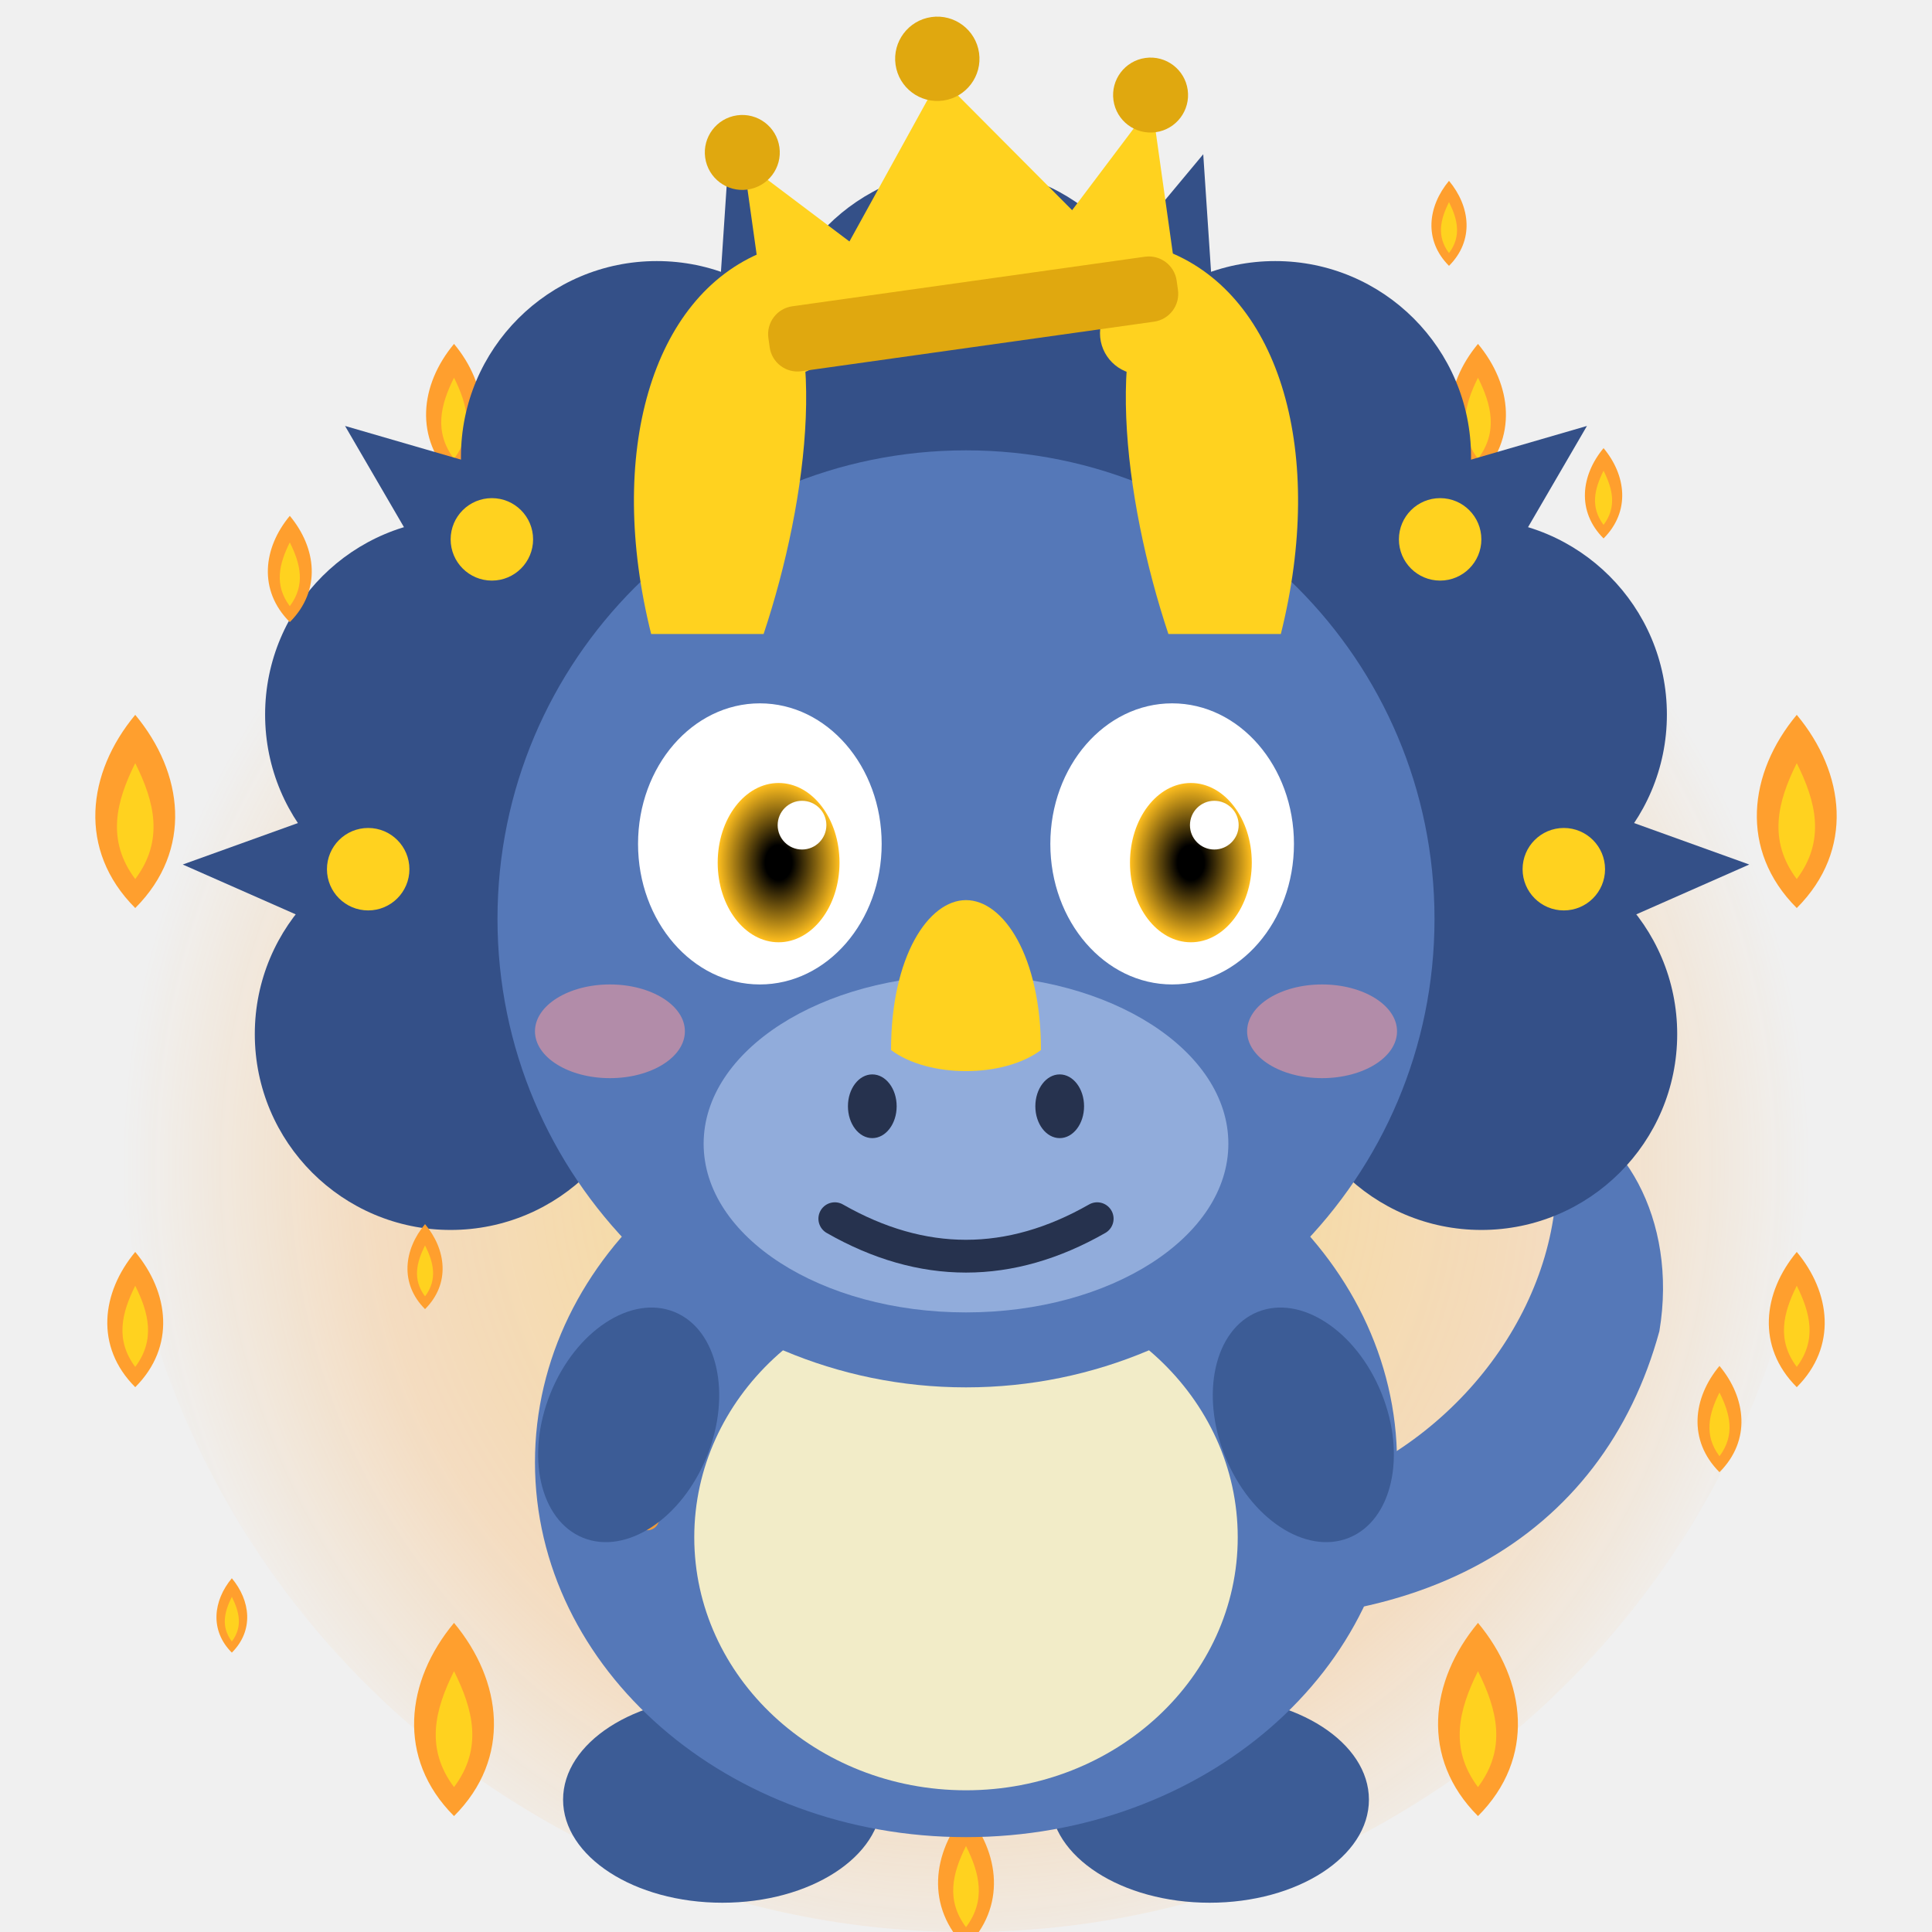
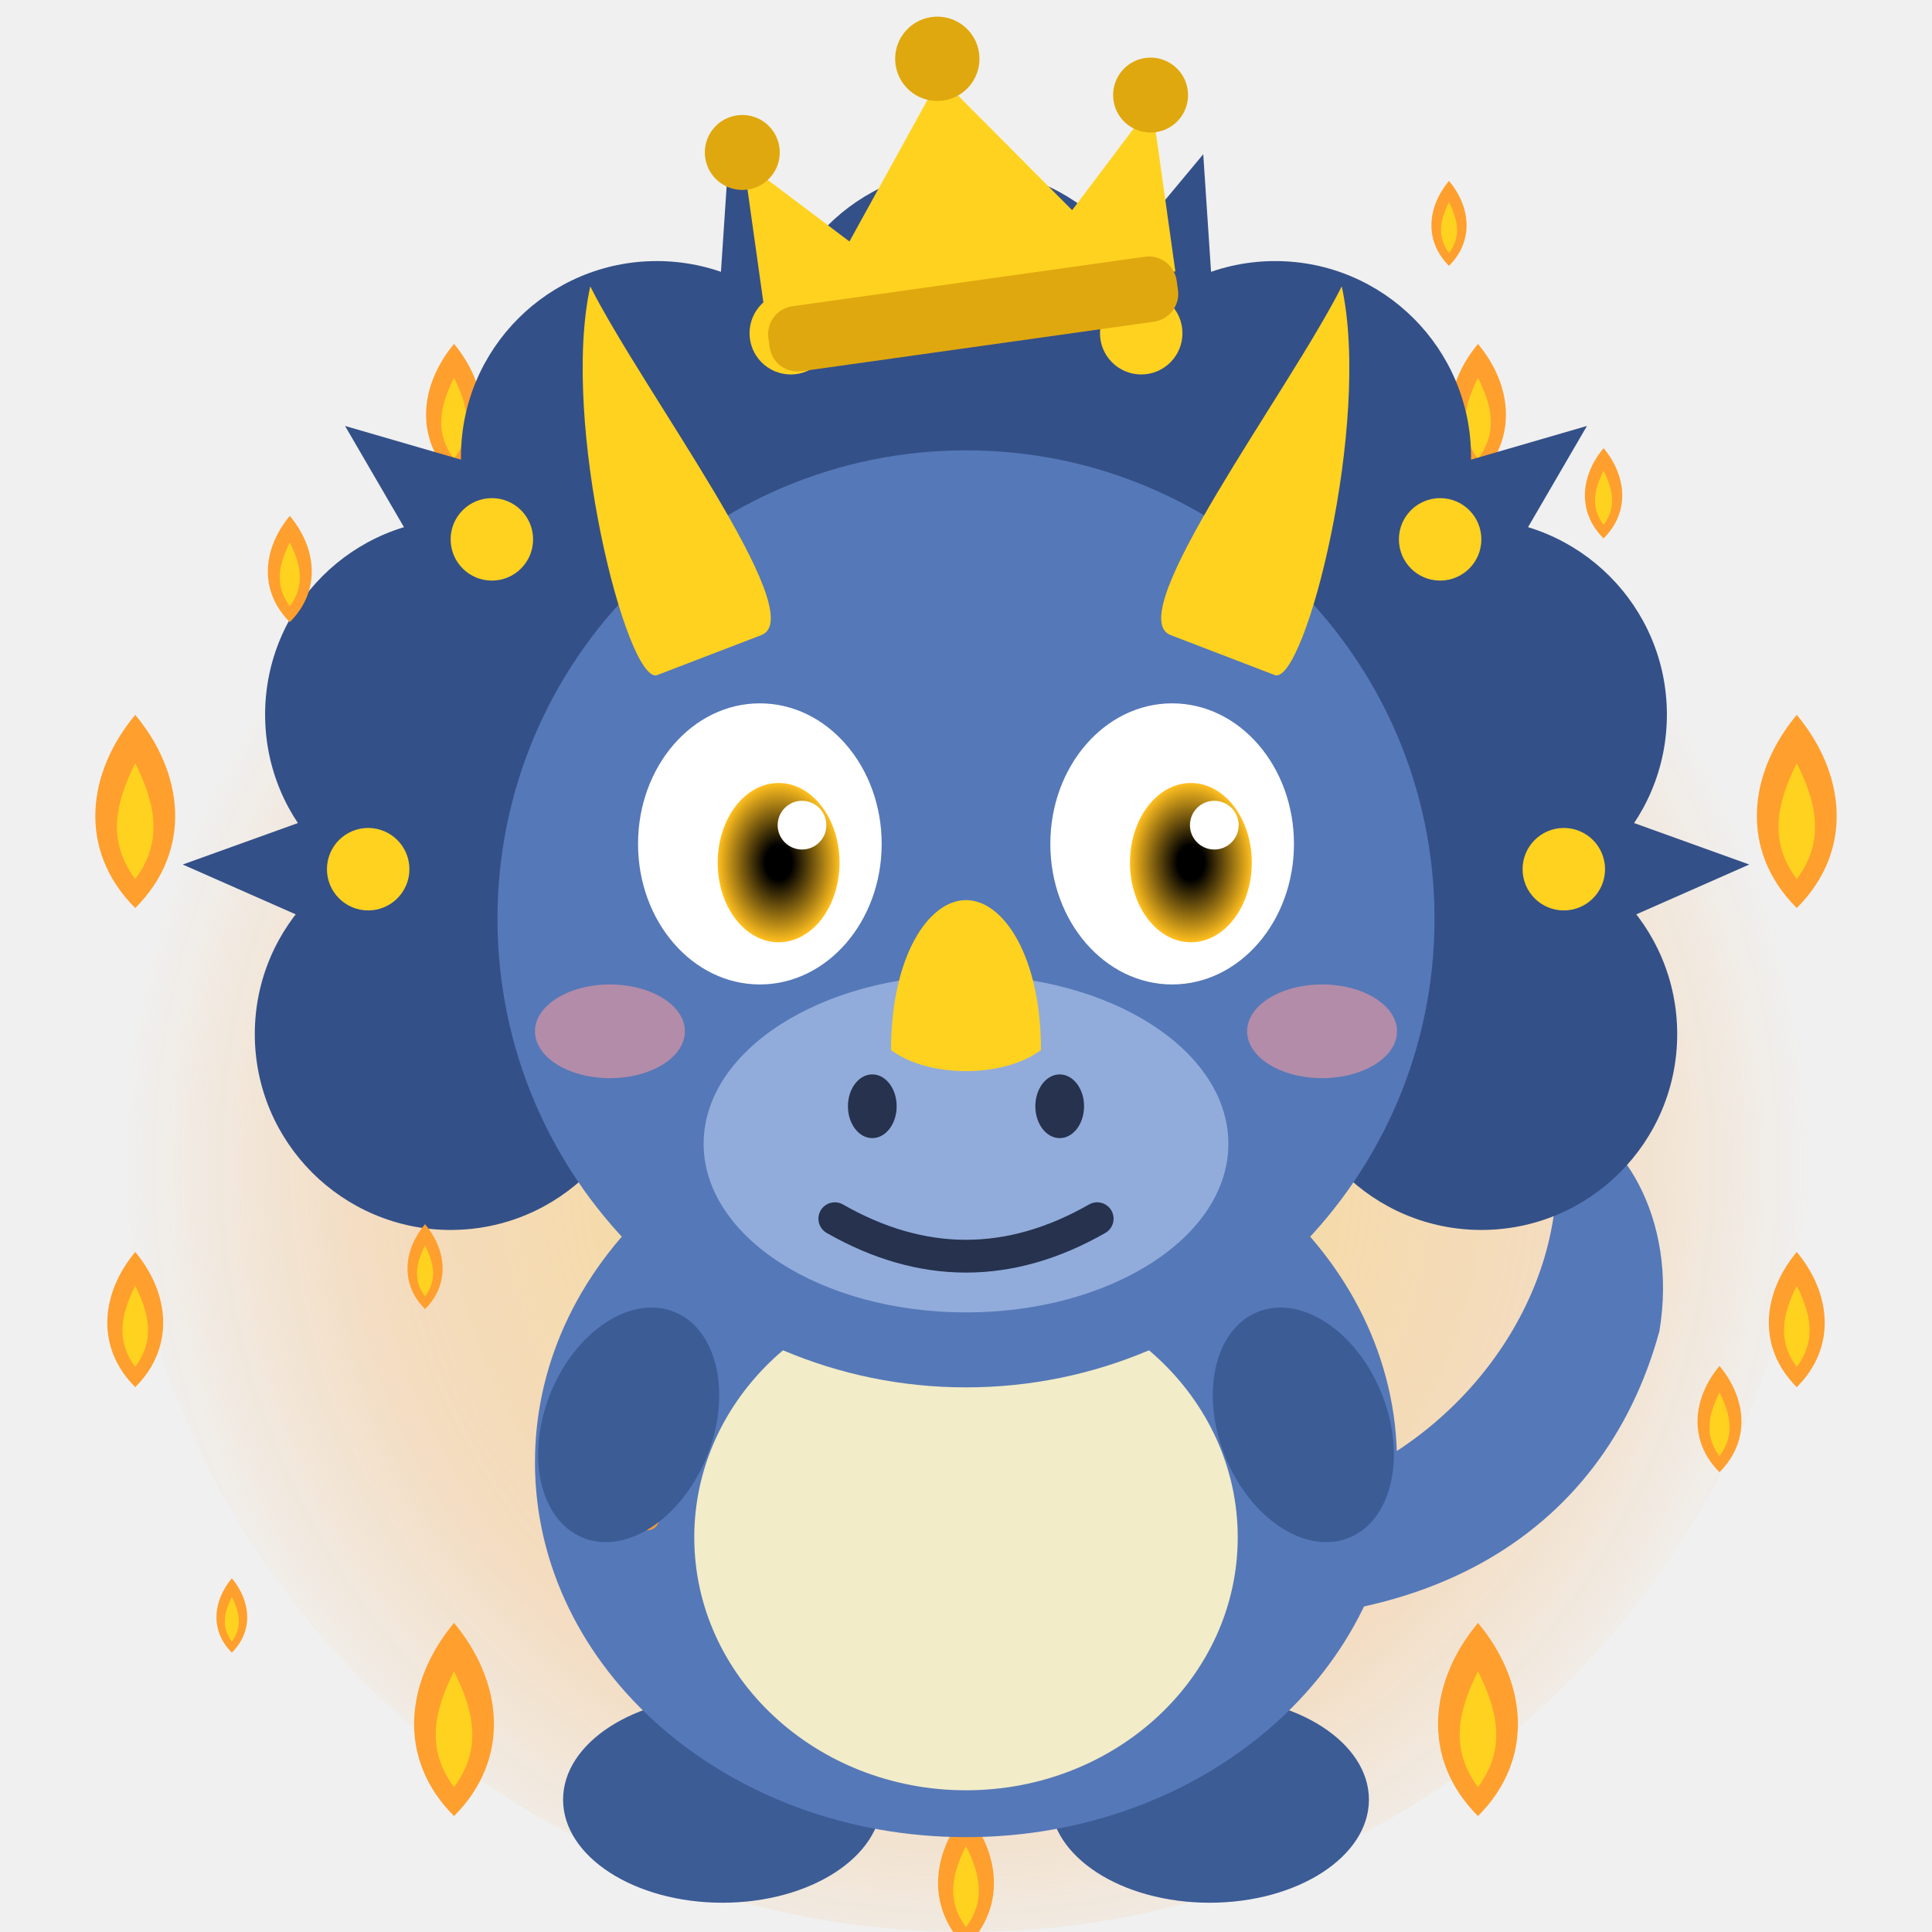
<svg xmlns="http://www.w3.org/2000/svg" viewBox="0 0 200 200" width="200" height="200">
  <defs>
    <radialGradient id="auraGrad" cx="50%" cy="55%" r="50%">
      <stop offset="0%" stop-color="#ffd21f" stop-opacity="0.5" />
      <stop offset="70%" stop-color="#ff9f2e" stop-opacity="0.25" />
      <stop offset="100%" stop-color="#ff9f2e" stop-opacity="0" />
    </radialGradient>
    <radialGradient id="eyeGradL" cx="80" cy="86" fx="80" fy="86" r="6.5" gradientTransform="matrix(1,0,0,1.307692,0,-26.46154)" gradientUnits="userSpaceOnUse">
      <stop offset="0.22" stop-color="#000000" />
      <stop offset="1" stop-color="#ffbf1f" />
    </radialGradient>
    <radialGradient id="eyeGradR" cx="124" cy="86" fx="124" fy="86" r="6.5" gradientTransform="matrix(1,0,0,1.307692,0,-26.46154)" gradientUnits="userSpaceOnUse">
      <stop offset="0.22" stop-color="#000000" />
      <stop offset="1" stop-color="#ffbf1f" />
    </radialGradient>
  </defs>
  <circle id="aura" cx="100" cy="112" r="88" fill="url(#auraGrad)" />
  <g id="ring">
    <g transform="translate(100,28)">
      <g transform="scale(1)">
        <path d="M0,8 C-6,2 -5,-6 0,-12 C5,-6 6,2 0,8 Z" fill="#ff9f2e" />
        <path d="M0,5 C-3,1 -2,-3 0,-7 C2,-3 3,1 0,5 Z" fill="#ffd21f" />
      </g>
    </g>
    <g transform="translate(153,44)">
      <g transform="scale(0.7)">
        <path d="M0,8 C-6,2 -5,-6 0,-12 C5,-6 6,2 0,8 Z" fill="#ff9f2e" />
        <path d="M0,5 C-3,1 -2,-3 0,-7 C2,-3 3,1 0,5 Z" fill="#ffd21f" />
      </g>
    </g>
    <g transform="translate(186,86)">
      <g transform="scale(1)">
        <path d="M0,8 C-6,2 -5,-6 0,-12 C5,-6 6,2 0,8 Z" fill="#ff9f2e" />
        <path d="M0,5 C-3,1 -2,-3 0,-7 C2,-3 3,1 0,5 Z" fill="#ffd21f" />
      </g>
    </g>
    <g transform="translate(186,138)">
      <g transform="scale(0.7)">
        <path d="M0,8 C-6,2 -5,-6 0,-12 C5,-6 6,2 0,8 Z" fill="#ff9f2e" />
        <path d="M0,5 C-3,1 -2,-3 0,-7 C2,-3 3,1 0,5 Z" fill="#ffd21f" />
      </g>
    </g>
    <g transform="translate(153,180)">
      <g transform="scale(1)">
        <path d="M0,8 C-6,2 -5,-6 0,-12 C5,-6 6,2 0,8 Z" fill="#ff9f2e" />
        <path d="M0,5 C-3,1 -2,-3 0,-7 C2,-3 3,1 0,5 Z" fill="#ffd21f" />
      </g>
    </g>
    <g transform="translate(100,196)">
      <g transform="scale(0.7)">
        <path d="M0,8 C-6,2 -5,-6 0,-12 C5,-6 6,2 0,8 Z" fill="#ff9f2e" />
        <path d="M0,5 C-3,1 -2,-3 0,-7 C2,-3 3,1 0,5 Z" fill="#ffd21f" />
      </g>
    </g>
    <g transform="translate(47,180)">
      <g transform="scale(1)">
        <path d="M0,8 C-6,2 -5,-6 0,-12 C5,-6 6,2 0,8 Z" fill="#ff9f2e" />
        <path d="M0,5 C-3,1 -2,-3 0,-7 C2,-3 3,1 0,5 Z" fill="#ffd21f" />
      </g>
    </g>
    <g transform="translate(14,138)">
      <g transform="scale(0.7)">
        <path d="M0,8 C-6,2 -5,-6 0,-12 C5,-6 6,2 0,8 Z" fill="#ff9f2e" />
        <path d="M0,5 C-3,1 -2,-3 0,-7 C2,-3 3,1 0,5 Z" fill="#ffd21f" />
      </g>
    </g>
    <g transform="translate(14,86)">
      <g transform="scale(1)">
        <path d="M0,8 C-6,2 -5,-6 0,-12 C5,-6 6,2 0,8 Z" fill="#ff9f2e" />
        <path d="M0,5 C-3,1 -2,-3 0,-7 C2,-3 3,1 0,5 Z" fill="#ffd21f" />
      </g>
    </g>
    <g transform="translate(47,44)">
      <g transform="scale(0.7)">
        <path d="M0,8 C-6,2 -5,-6 0,-12 C5,-6 6,2 0,8 Z" fill="#ff9f2e" />
        <path d="M0,5 C-3,1 -2,-3 0,-7 C2,-3 3,1 0,5 Z" fill="#ffd21f" />
      </g>
    </g>
  </g>
  <g id="pet" transform="translate(100,196) scale(0.97) translate(-100,-196)">
    <path id="tail" d="M118,166 C148,170 168,158 174,136 C176,124 170,114 162,112 C166,126 158,142 144,150 C134,156 124,158 116,156 Z" fill="#5578b8" />
    <ellipse id="footL" cx="74" cy="186" rx="17" ry="11" fill="#3c5c96" />
    <ellipse id="footR" cx="126" cy="186" rx="17" ry="11" fill="#3c5c96" />
    <g id="frill" transform="translate(100,90) scale(1.1) translate(-100,-90)">
      <g transform="translate(37,87) rotate(-88)">
        <path d="M-6,2 L0,-13 L6,2 Z" fill="#345088" />
      </g>
      <g transform="translate(50,52) rotate(-52)">
        <path d="M-6,2 L0,-13 L6,2 Z" fill="#345088" />
      </g>
      <g transform="translate(81,30) rotate(-18)">
        <path d="M-6,2 L0,-13 L6,2 Z" fill="#345088" />
      </g>
      <g transform="translate(119,30) rotate(18)">
        <path d="M-6,2 L0,-13 L6,2 Z" fill="#345088" />
      </g>
      <g transform="translate(150,52) rotate(52)">
        <path d="M-6,2 L0,-13 L6,2 Z" fill="#345088" />
      </g>
      <g transform="translate(163,87) rotate(88)">
        <path d="M-6,2 L0,-13 L6,2 Z" fill="#345088" />
      </g>
      <circle cx="50" cy="103" r="19" fill="#345088" />
      <circle cx="51" cy="72" r="19" fill="#345088" />
      <circle cx="70" cy="47" r="19" fill="#345088" />
      <circle cx="100" cy="38" r="19" fill="#345088" />
      <circle cx="130" cy="47" r="19" fill="#345088" />
      <circle cx="149" cy="72" r="19" fill="#345088" />
      <circle cx="150" cy="103" r="19" fill="#345088" />
      <circle cx="42" cy="87" r="4" fill="#ffd21f" />
      <circle cx="54" cy="55" r="4" fill="#ffd21f" />
      <circle cx="83" cy="35" r="4" fill="#ffd21f" />
      <circle cx="117" cy="35" r="4" fill="#ffd21f" />
      <circle cx="146" cy="55" r="4" fill="#ffd21f" />
      <circle cx="158" cy="87" r="4" fill="#ffd21f" />
    </g>
    <ellipse id="body" cx="100" cy="150" rx="46" ry="40" fill="#5578b8" />
    <ellipse id="belly" cx="100" cy="158" rx="29" ry="27" fill="#f2ecc8" />
    <circle cx="63" cy="144" r="4.5" fill="#3c5c96" id="bodyDotL" />
    <circle cx="137" cy="144" r="4.5" fill="#3c5c96" id="bodyDotR" />
    <g id="lava" stroke="#ff9f2e" stroke-width="2.5" stroke-linecap="round" fill="none" opacity="0.9">
      <path d="M62,142 L70,148 L66,156" />
      <path d="M138,140 L131,148 L136,156" />
    </g>
    <ellipse id="armL" cx="64" cy="146" rx="9" ry="13" transform="rotate(22 64 146)" fill="#3c5c96" />
    <ellipse id="armR" cx="136" cy="146" rx="9" ry="13" transform="rotate(-22 136 146)" fill="#3c5c96" />
    <circle id="head" cx="100" cy="92" r="50" fill="#5578b8" />
-     <g id="hornL" transform="translate(76,52) scale(1.2) translate(-76,-52)">
-       <path d="M68,60 C64,44 68,30 78,26 C84,32 82,48 78,60 Z" fill="#ffd21f" />
+     <g id="hornL" transform="translate(73,62) scale(1) translate(-73,-62)">
+       <path d="M67.0,66.0 C63.8,66.8 56.7,39.1 59.9,24.5 C65.6,35.8 83.5,59.5 78.2,61.7 Z" fill="#ffd21f" />
    </g>
-     <g id="hornR" transform="translate(124,52) scale(1.2) translate(-124,-52)">
-       <path d="M132,60 C136,44 132,30 122,26 C116,32 118,48 122,60 Z" fill="#ffd21f" />
+     <g id="hornR" transform="translate(127,62) scale(1) translate(-127,-62)">
+       <path d="M133.0,66.0 C136.2,66.8 143.3,39.1 140.1,24.5 C134.4,35.8 116.5,59.5 121.8,61.7 Z" fill="#ffd21f" />
    </g>
    <ellipse id="muzzle" cx="100" cy="116" rx="28" ry="18" fill="#91acdb" />
    <path id="noseHorn" d="M92,106 C92,96 96,90 100,90 C104,90 108,96 108,106 C104,109 96,109 92,106 Z" fill="#ffd21f" />
    <ellipse cx="90" cy="112" rx="2.6" ry="3.4" fill="#26324e" />
    <ellipse cx="110" cy="112" rx="2.6" ry="3.4" fill="#26324e" />
    <path id="mouth" d="M86,124 Q100,132 114,124" fill="none" stroke="#26324e" stroke-width="3.5" stroke-linecap="round" />
    <g id="eyeL">
      <ellipse cx="78" cy="84" rx="13.0" ry="15.0" fill="#ffffff" />
      <ellipse cx="80" cy="86" rx="6.5" ry="8.5" fill="url(#eyeGradL)" />
      <circle cx="82.5" cy="82" r="2.6" fill="#ffffff" />
    </g>
    <g id="eyeR">
      <ellipse cx="122" cy="84" rx="13.0" ry="15.0" fill="#ffffff" />
      <ellipse cx="124" cy="86" rx="6.5" ry="8.5" fill="url(#eyeGradR)" />
      <circle cx="126.5" cy="82" r="2.6" fill="#ffffff" />
    </g>
    <ellipse id="cheekL" cx="62" cy="104" rx="8" ry="5" fill="#ff9c9c" opacity="0.55" />
    <ellipse id="cheekR" cx="138" cy="104" rx="8" ry="5" fill="#ff9c9c" opacity="0.55" />
    <g id="crown" transform="rotate(-8 100 22)">
      <path d="M78,26 L78,8 L88,18 L100,2 L112,18 L122,8 L122,26 Z" fill="#ffd21f" />
      <rect x="78" y="24" width="44" height="7" rx="3" fill="#e0a80f" />
      <circle cx="78" cy="7" r="4" fill="#e0a80f" />
      <circle cx="100" cy="0" r="4.5" fill="#e0a80f" />
      <circle cx="122" cy="7" r="4" fill="#e0a80f" />
    </g>
  </g>
  <g id="embers">
    <g transform="translate(30,60)">
      <g transform="scale(0.55)">
        <path d="M0,8 C-6,2 -5,-6 0,-12 C5,-6 6,2 0,8 Z" fill="#ff9f2e" />
        <path d="M0,5 C-3,1 -2,-3 0,-7 C2,-3 3,1 0,5 Z" fill="#ffd21f" />
      </g>
    </g>
    <g transform="translate(44,132)">
      <g transform="scale(0.44)">
        <path d="M0,8 C-6,2 -5,-6 0,-12 C5,-6 6,2 0,8 Z" fill="#ff9f2e" />
        <path d="M0,5 C-3,1 -2,-3 0,-7 C2,-3 3,1 0,5 Z" fill="#ffd21f" />
      </g>
    </g>
    <g transform="translate(166,52)">
      <g transform="scale(0.4675)">
        <path d="M0,8 C-6,2 -5,-6 0,-12 C5,-6 6,2 0,8 Z" fill="#ff9f2e" />
        <path d="M0,5 C-3,1 -2,-3 0,-7 C2,-3 3,1 0,5 Z" fill="#ffd21f" />
      </g>
    </g>
    <g transform="translate(178,148)">
      <g transform="scale(0.55)">
        <path d="M0,8 C-6,2 -5,-6 0,-12 C5,-6 6,2 0,8 Z" fill="#ff9f2e" />
        <path d="M0,5 C-3,1 -2,-3 0,-7 C2,-3 3,1 0,5 Z" fill="#ffd21f" />
      </g>
    </g>
    <g transform="translate(24,168)">
      <g transform="scale(0.385)">
        <path d="M0,8 C-6,2 -5,-6 0,-12 C5,-6 6,2 0,8 Z" fill="#ff9f2e" />
        <path d="M0,5 C-3,1 -2,-3 0,-7 C2,-3 3,1 0,5 Z" fill="#ffd21f" />
      </g>
    </g>
    <g transform="translate(150,24)">
      <g transform="scale(0.44)">
        <path d="M0,8 C-6,2 -5,-6 0,-12 C5,-6 6,2 0,8 Z" fill="#ff9f2e" />
        <path d="M0,5 C-3,1 -2,-3 0,-7 C2,-3 3,1 0,5 Z" fill="#ffd21f" />
      </g>
    </g>
  </g>
</svg>
